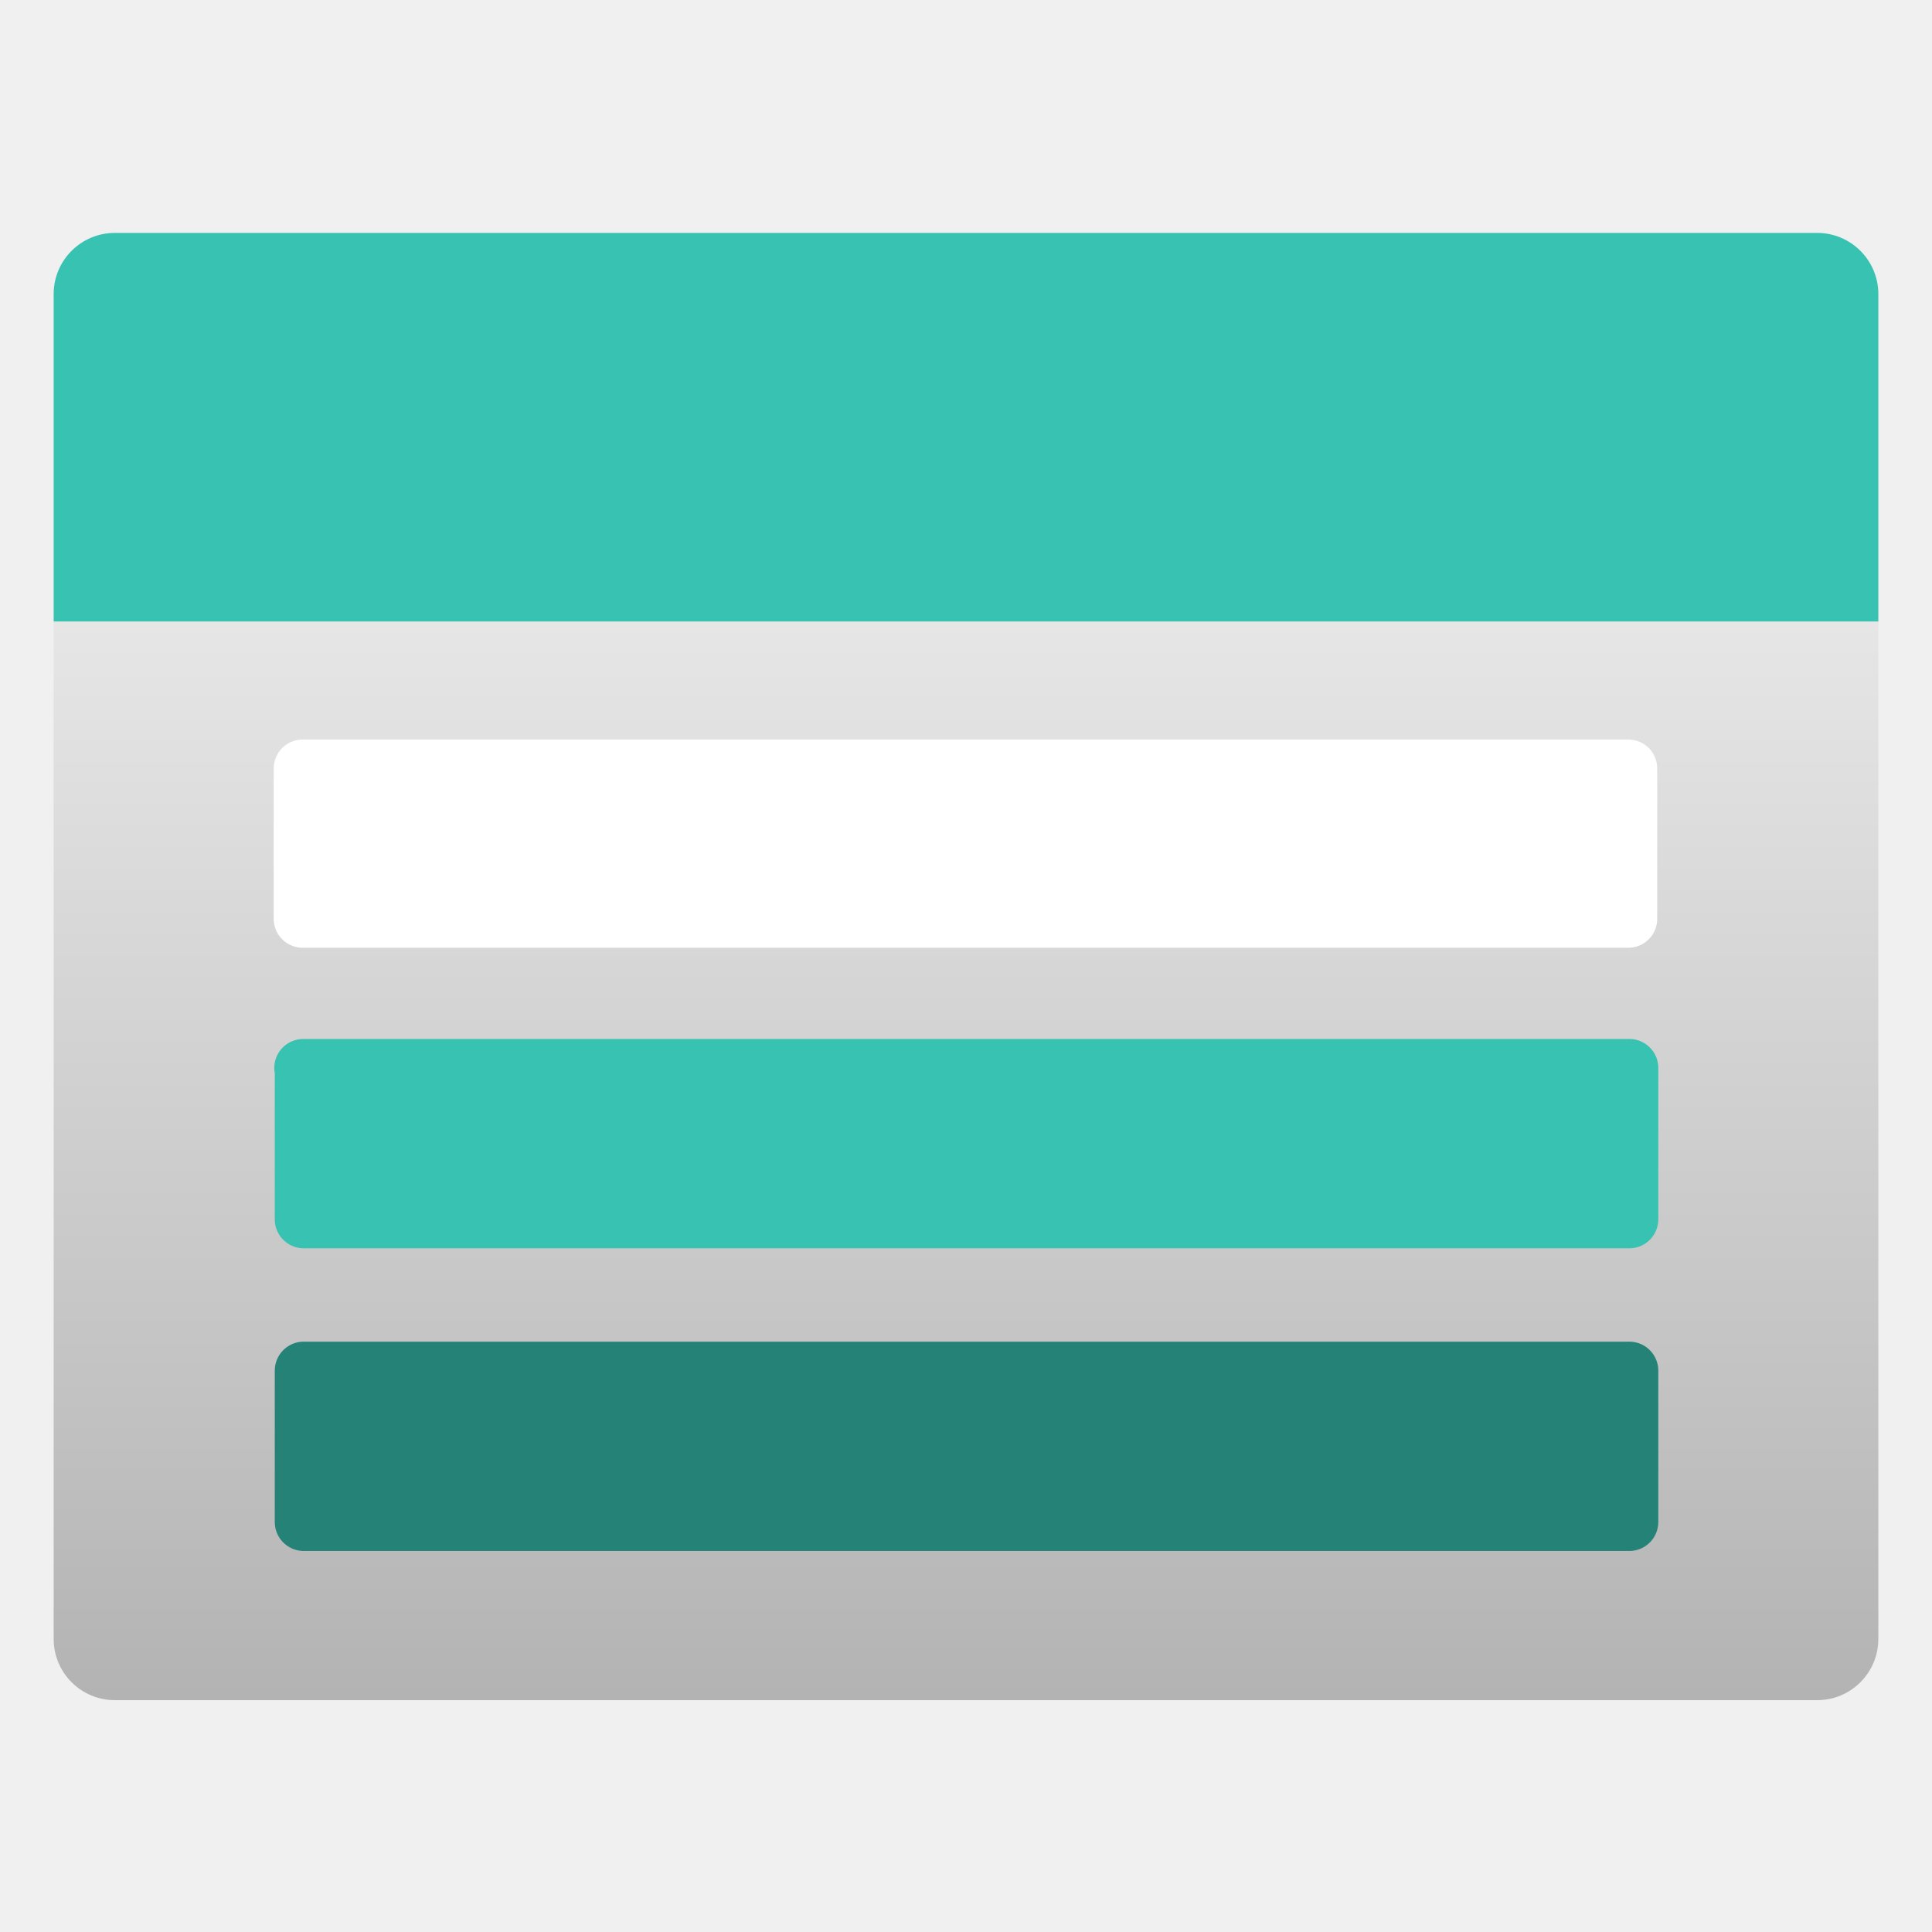
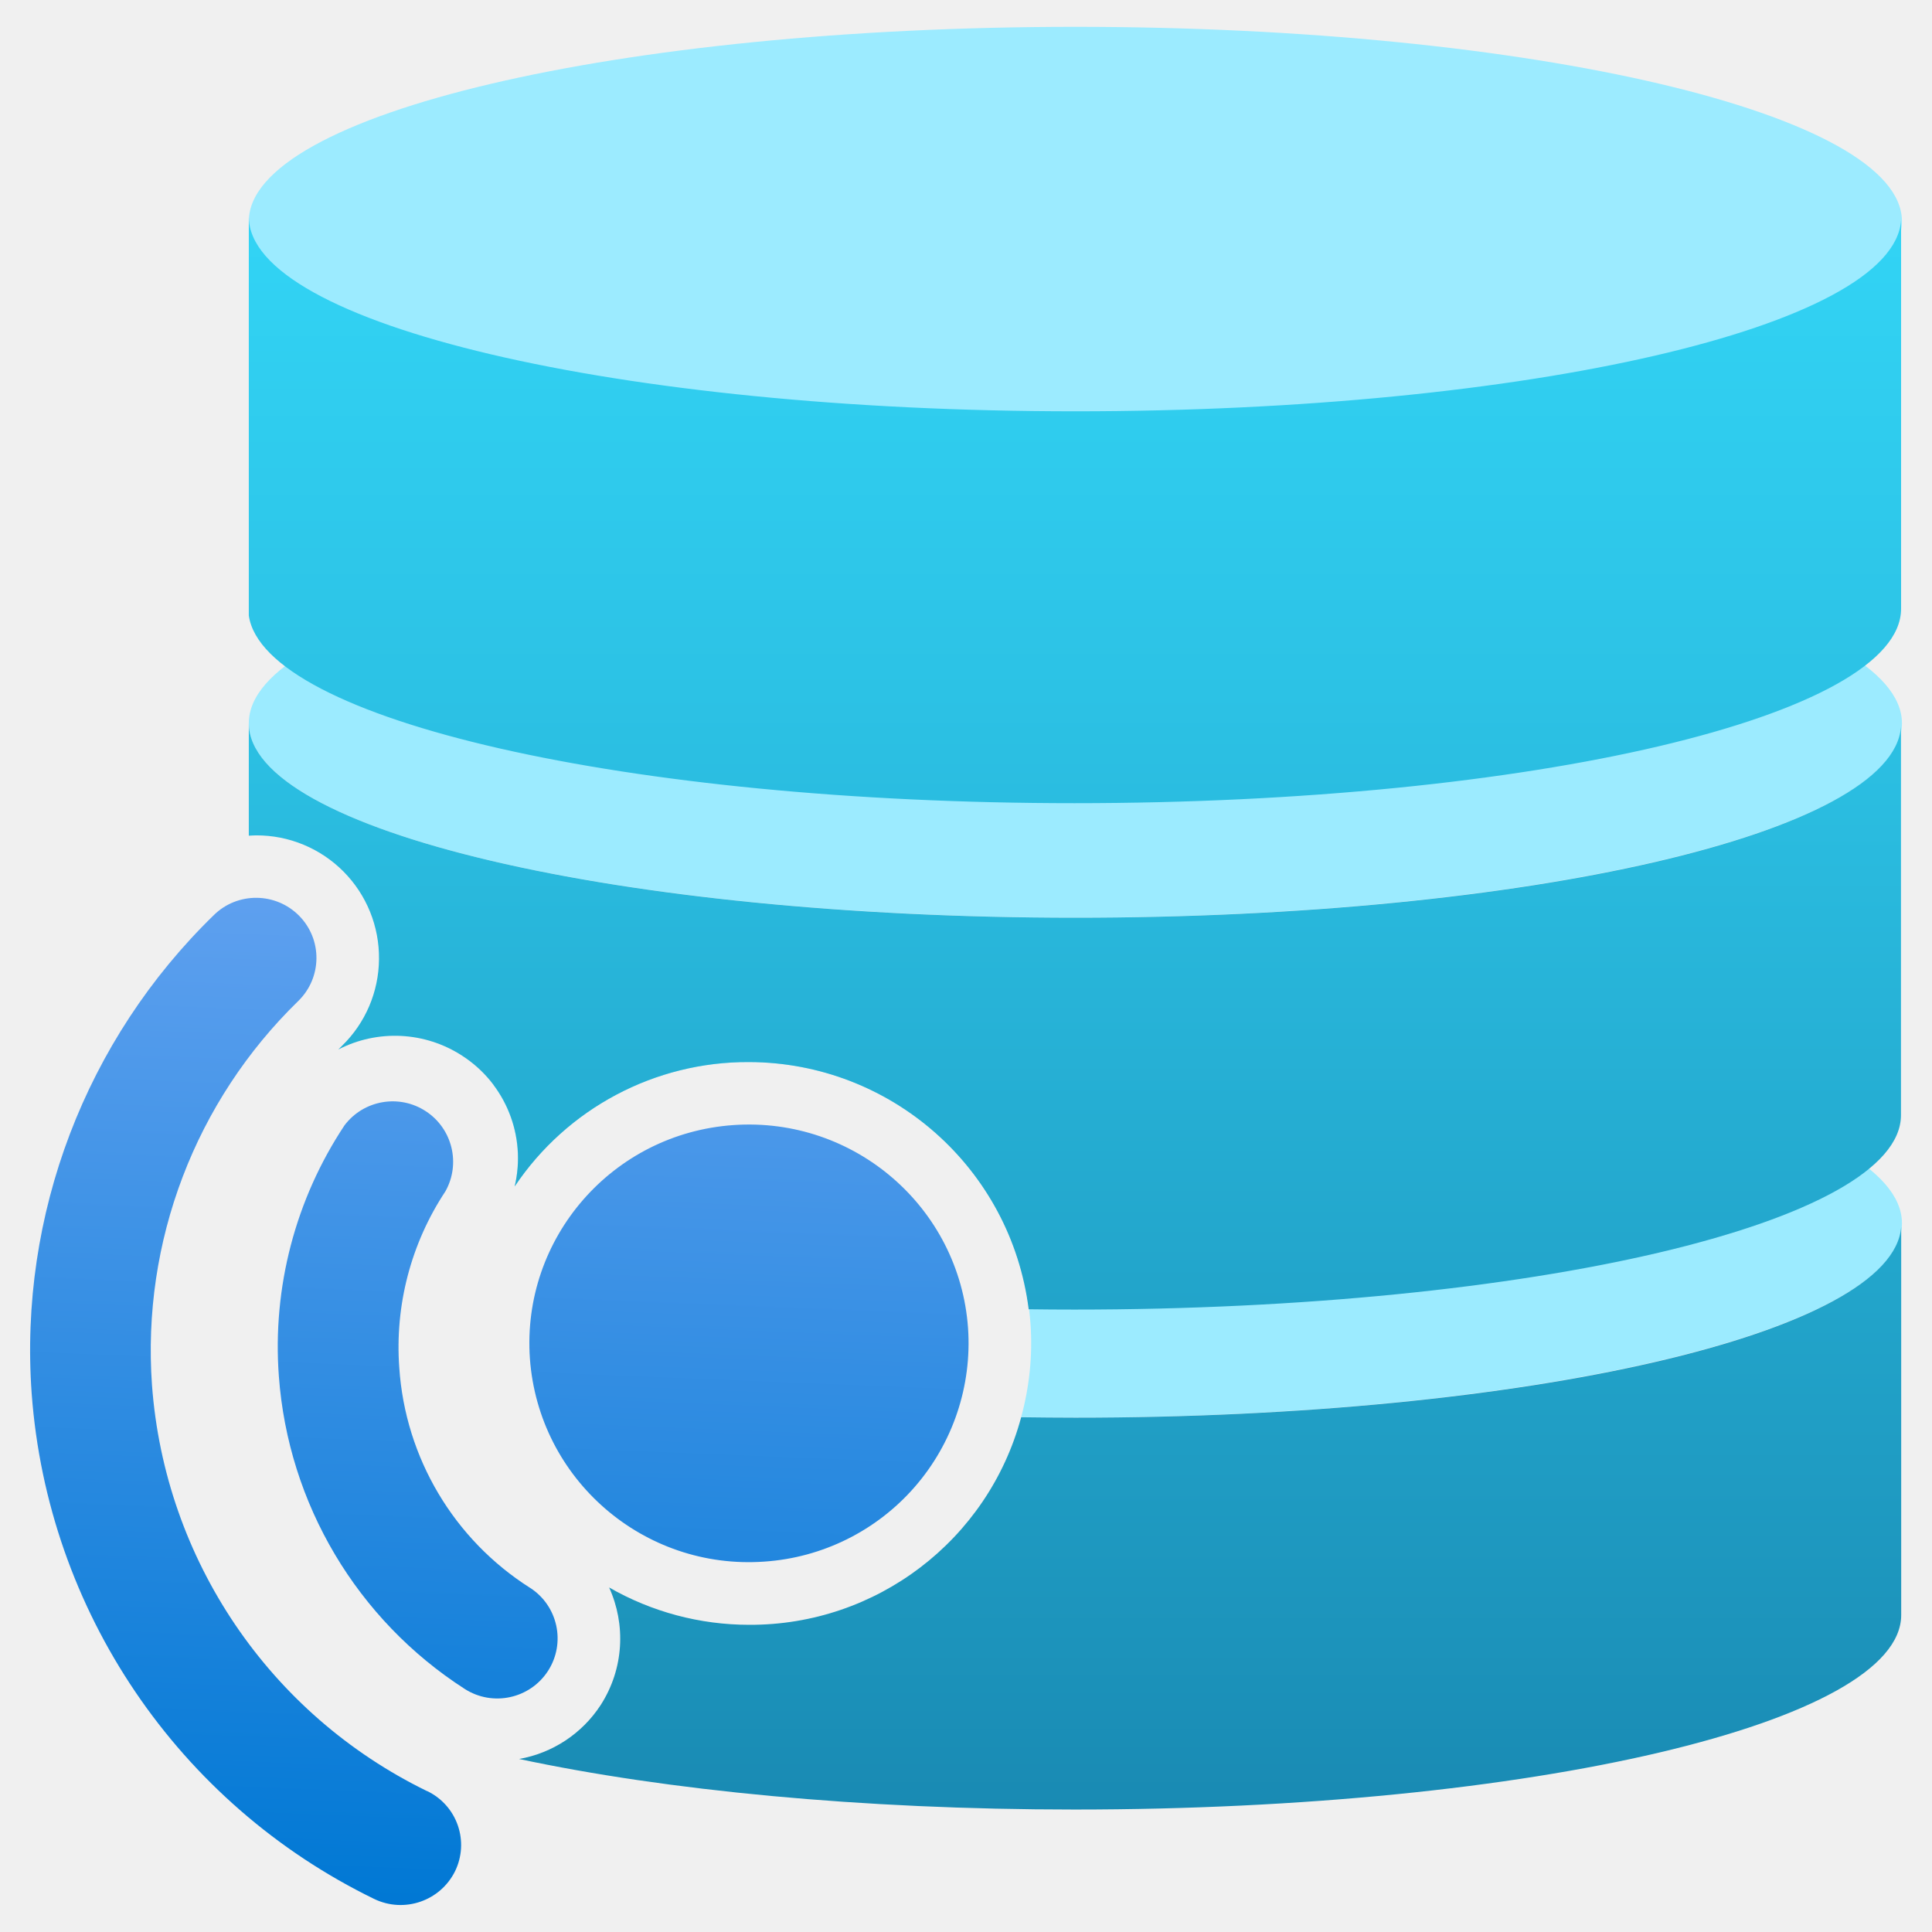
<svg xmlns="http://www.w3.org/2000/svg" viewBox="0 0 18 18" class="msportalfx-svg-placeholder" role="presentation" focusable="false">
  <g>
    <defs>
-       <linearGradient id="9a8d6abb-f78c-45a1-a86d-53f410e493e0" x1="9" x2="9" y1="15.83" y2="5.79" gradientUnits="userSpaceOnUse">
-         <stop offset="0" stop-color="#b3b3b3" />
-         <stop offset=".26" stop-color="#c1c1c1" />
-         <stop offset="1" stop-color="#e6e6e6" />
+       <linearGradient id="dc2ded76-3485-4e46-860d-00dba2c47312" x1="10.015" y1="16.858" x2="10.015" y2="2.02" gradientUnits="userSpaceOnUse">
+         <stop offset="0" stop-color="#198ab3" />
+         <stop offset=".101" stop-color="#1c93bb" />
+         <stop offset=".701" stop-color="#2cc2e5" />
+         <stop offset="1" stop-color="#32d4f5" />
+       </linearGradient>
+       <linearGradient id="553409ae-ba2b-4561-a568-2136ceb92f9c" x1="-171.981" y1="68.953" x2="-171.981" y2="78.278" gradientTransform="rotate(2.252 1455.27 4536.135)" gradientUnits="userSpaceOnUse">
+         <stop offset="0" stop-color="#5ea0ef" />
+         <stop offset="1" stop-color="#0078d4" />
      </linearGradient>
    </defs>
-     <path fill="url(#9a8d6abb-f78c-45a1-a86d-53f410e493e0)" d="M.5 5.79h17v9.48a.57.57 0 0 1-.57.57H1.07a.57.57 0 0 1-.57-.57V5.79z" />
-     <path fill="#37c2b1" d="M1.07 2.17h15.86a.57.57 0 0 1 .57.57v3.05H.5V2.73a.57.57 0 0 1 .57-.56z" />
-     <path d="M2.81 6.89h12.37a.27.27 0 0 1 .26.27v1.4a.27.27 0 0 1-.26.27H2.81a.27.27 0 0 1-.26-.27v-1.4a.27.27 0 0 1 .26-.27z" class="msportalfx-svg-c01" />
-     <path fill="#37c2b1" d="M2.82 9.68h12.37a.27.27 0 0 1 .26.27v1.41a.27.27 0 0 1-.26.27H2.82a.27.27 0 0 1-.26-.27V10a.27.27 0 0 1 .26-.32z" />
-     <path fill="#258277" d="M2.82 12.5h12.37a.27.27 0 0 1 .26.27v1.41a.27.27 0 0 1-.26.27H2.82a.27.27 0 0 1-.26-.27v-1.41a.27.27 0 0 1 .26-.27z" />
+     <path d="M10.019 3.873c4.253 0 7.701-.811 7.701-1.811S14.272.25 10.019.25s-7.701.812-7.701 1.812 3.448 1.811 7.701 1.811Zm0 5.711c-2.115 0-4.03.201-5.421.526a1.139 1.139 0 0 1 .197.944 2.613 2.613 0 0 1 2.183-1.159 2.636 2.636 0 0 1 2.623 2.438c.021.298-.011.591-.087.87.167.002.335.004.505.004 4.253 0 7.701-.811 7.701-1.811s-3.448-1.812-7.701-1.812Zm0-4.658c-4.253 0-7.701.812-7.701 1.812s3.448 1.811 7.701 1.811 7.701-.811 7.701-1.811-3.448-1.812-7.701-1.812Z" fill="#9cebff" />
+     <path d="M10.019 13.208c-.17 0-.338-.002-.505-.004a2.613 2.613 0 0 1-2.535 1.934 2.62 2.62 0 0 1-1.304-.348c.156.343.14.756-.079 1.096a1.143 1.143 0 0 1-.76.502c1.367.292 3.182.471 5.176.471 4.254 0 7.701-.811 7.701-1.812V11.43c-.074.99-3.484 1.778-7.693 1.778Zm0-4.658c-4.252 0-7.699-.811-7.701-1.812v1.048c.023-.001.045-.003.068-.003a1.14 1.14 0 0 1 1.145 1.154 1.138 1.138 0 0 1-.344.806l-.035.035a1.15 1.15 0 0 1 1.154.058 1.135 1.135 0 0 1 .489 1.218 2.613 2.613 0 0 1 2.183-1.159 2.634 2.634 0 0 1 2.606 2.303c.141.002.283.003.426.003 4.254 0 7.701-.811 7.701-1.812V6.772c-.074.99-3.484 1.778-7.693 1.778Zm-.008-1.067c4.254 0 7.701-.811 7.701-1.812V2.054c-.074.99-3.484 1.778-7.693 1.778-4.252 0-7.699-.811-7.701-1.812v3.715c.141.971 3.529 1.748 7.693 1.748Z" fill="url(#dc2ded76-3485-4e46-860d-00dba2c47312)" />
+     <path d="M9.019 12.373c-.08-1.123-1.058-1.969-2.185-1.891s-1.976 1.052-1.897 2.176a2.045 2.045 0 0 0 2.185 1.891 2.04 2.04 0 0 0 1.897-2.176Zm-5.041 4.314a4.582 4.582 0 0 1-2.562-3.783A4.541 4.541 0 0 1 2.78 9.325c.221-.217.225-.571.008-.792s-.574-.225-.795-.008a5.653 5.653 0 0 0-1.698 4.457 5.703 5.703 0 0 0 3.191 4.71.566.566 0 0 0 .753-.257.557.557 0 0 0-.259-.748h-.001Zm.961-1.893a2.637 2.637 0 0 1-1.219-2.051 2.63 2.63 0 0 1 .43-1.644.563.563 0 0 0-.94-.615 3.728 3.728 0 0 0-.612 2.337 3.795 3.795 0 0 0 1.731 2.914.563.563 0 0 0 .777-.168.56.56 0 0 0-.168-.774Z" fill="url(#553409ae-ba2b-4561-a568-2136ceb92f9c)" />
  </g>
  <style>.msportalfx-svg-c01{fill:#fff}.msportalfx-svg-c02{fill:#e5e5e5}.msportalfx-svg-c03{fill:#a0a1a2}.msportalfx-svg-c04{fill:#7a7a7a}.msportalfx-svg-c05{fill:#3e3e3e}.msportalfx-svg-c06{fill:#1e1e1e}.msportalfx-svg-c07{fill:#0f0f0f}.msportalfx-svg-c08{fill:#ba141a}.msportalfx-svg-c09{fill:#dd5900}.msportalfx-svg-c10{fill:#ff8c00}.msportalfx-svg-c11{fill:#fcd116}.msportalfx-svg-c12{fill:#fee087}.msportalfx-svg-c13{fill:#b8d432}.msportalfx-svg-c14,.msportalfx-svg-c32{fill:#57a300}.msportalfx-svg-c15{fill:#59b4d9}.msportalfx-svg-c16{fill:#3999c6}.msportalfx-svg-c17{fill:#804998}.msportalfx-svg-c18{fill:#ec008c}.msportalfx-svg-c19{fill:#0072c6}.msportalfx-svg-c20{fill:#68217a}.msportalfx-svg-c21{fill:#00188f}.msportalfx-svg-c22{fill:#e81123}.fxs-mode-light .msportalfx-svg-c22{fill:#a4262c}.msportalfx-svg-c23{fill:#cae3f3}.msportalfx-svg-c24{fill:#59aed3}.msportalfx-svg-c25{fill:#4c3b12}.msportalfx-svg-c26{fill:#be9555}.msportalfx-svg-c27{fill:#4f4d52}.msportalfx-svg-c28{fill:#ef6f59}.msportalfx-svg-c29{fill:#f7cb64}.msportalfx-svg-c30{fill:#fdd8db}.msportalfx-svg-c31{fill:#f6ffec}.msportalfx-svg-c33{fill:#8a2da5}.msportalfx-svg-c34{fill:#e00b1c}.msportalfx-svg-c35{fill:#015cda}.msportalfx-svg-c36{fill:#5db300}.msportalfx-svg-c97{fill:#ffb900}.msportalfx-svg-c98{fill:#00a4ef}.msportalfx-svg-c99{fill:#f25022}.msportalfx-inverted-theme .msportalfx-svg-c05,.fxs-theme-dark .msportalfx-svg-c05{fill:#777}.msportalfx-inverted-theme .msportalfx-svg-c07,.fxs-theme-dark .msportalfx-svg-c07{fill:#f2f2f2}.msportalfx-svg-palette-white{fill:#fff}.msportalfx-svg-palette-blue{fill:#015cda}.msportalfx-svg-palette-black{fill:#1e1e1e}.msportalfx-svg-palette-green{fill:#57a300}.msportalfx-svg-palette-gray{fill:#a0a1a2}.msportalfx-svg-palette-inherit{fill:inherit}.msportalfx-svg-badge{position:absolute;left:0;bottom:0;min-height:10px;min-width:10px}.fxc-menu-icon&gt;.msportalfx-svg-badge{left:-2px;bottom:-2px;min-height:8px;min-width:8px}.msportalfx-svg-disabled{filter:grayscale(100%)}.msportalfx-svg-loading-square{animation:ProgressFlagAnimation 1.45s infinite ease-in-out;transform-origin:50%}.msportalfx-svg-loading-square:nth-child(1){animation-delay:0s}.msportalfx-svg-loading-square:nth-child(2){animation-delay:.2s}.msportalfx-svg-loading-square:nth-child(3){animation-delay:.4s}@keyframes ProgressFlagAnimation{0%{transform:scale(1);opacity:.3}36.1%{transform:scale(1.06);opacity:1}50%{transform:scale(1.06);opacity:1}86.1%{transform:scale(1);opacity:.3}}.msportalfx-svg-flip-horizontal&gt;svg,svg.msportalfx-svg-flip-horizontal{transform:scaleX(-1)}.msportalfx-svg-fabric-rotate360{animation:ImageRotation 1.3s cubic-bezier(.53,.21,.29,.67) infinite}@keyframes ImageRotation{0%{transform:rotate(-45deg)}100%{transform:rotate(315deg)}}.fxs-svg-number .msportalfx-font-bold{font-size:10px;fill:#0065ad}.fxs-svg-number .fxs-svg-circle{stroke-width:0%;fill:#0078d4}.fxs-svg-number .fxs-svg-text{fill:#fff;font-size:10px}.fxs-svg-number.msportalfx-svg-disabled{filter:grayscale(0%)}.fxs-svg-number.msportalfx-svg-disabled .fxs-svg-circle{fill:#fff;stroke-width:1px;stroke:#949494}.fxs-svg-number.msportalfx-svg-disabled .fxs-svg-text{fill:#949494}.fxs-theme-dark .fxs-svg-number .fxs-svg-text{fill:#0f0f0f}.fxs-theme-dark .fxs-svg-number .fxs-svg-circle{stroke-width:0%;fill:#0078d4}.fxs-theme-dark .fxs-svg-number.msportalfx-svg-disabled .fxs-svg-circle{fill:#0f0f0f;stroke-width:1px;stroke:#949494}.fxs-theme-dark .fxs-svg-number.msportalfx-svg-disabled .fxs-svg-text{fill:#949494}</style>
</svg>
